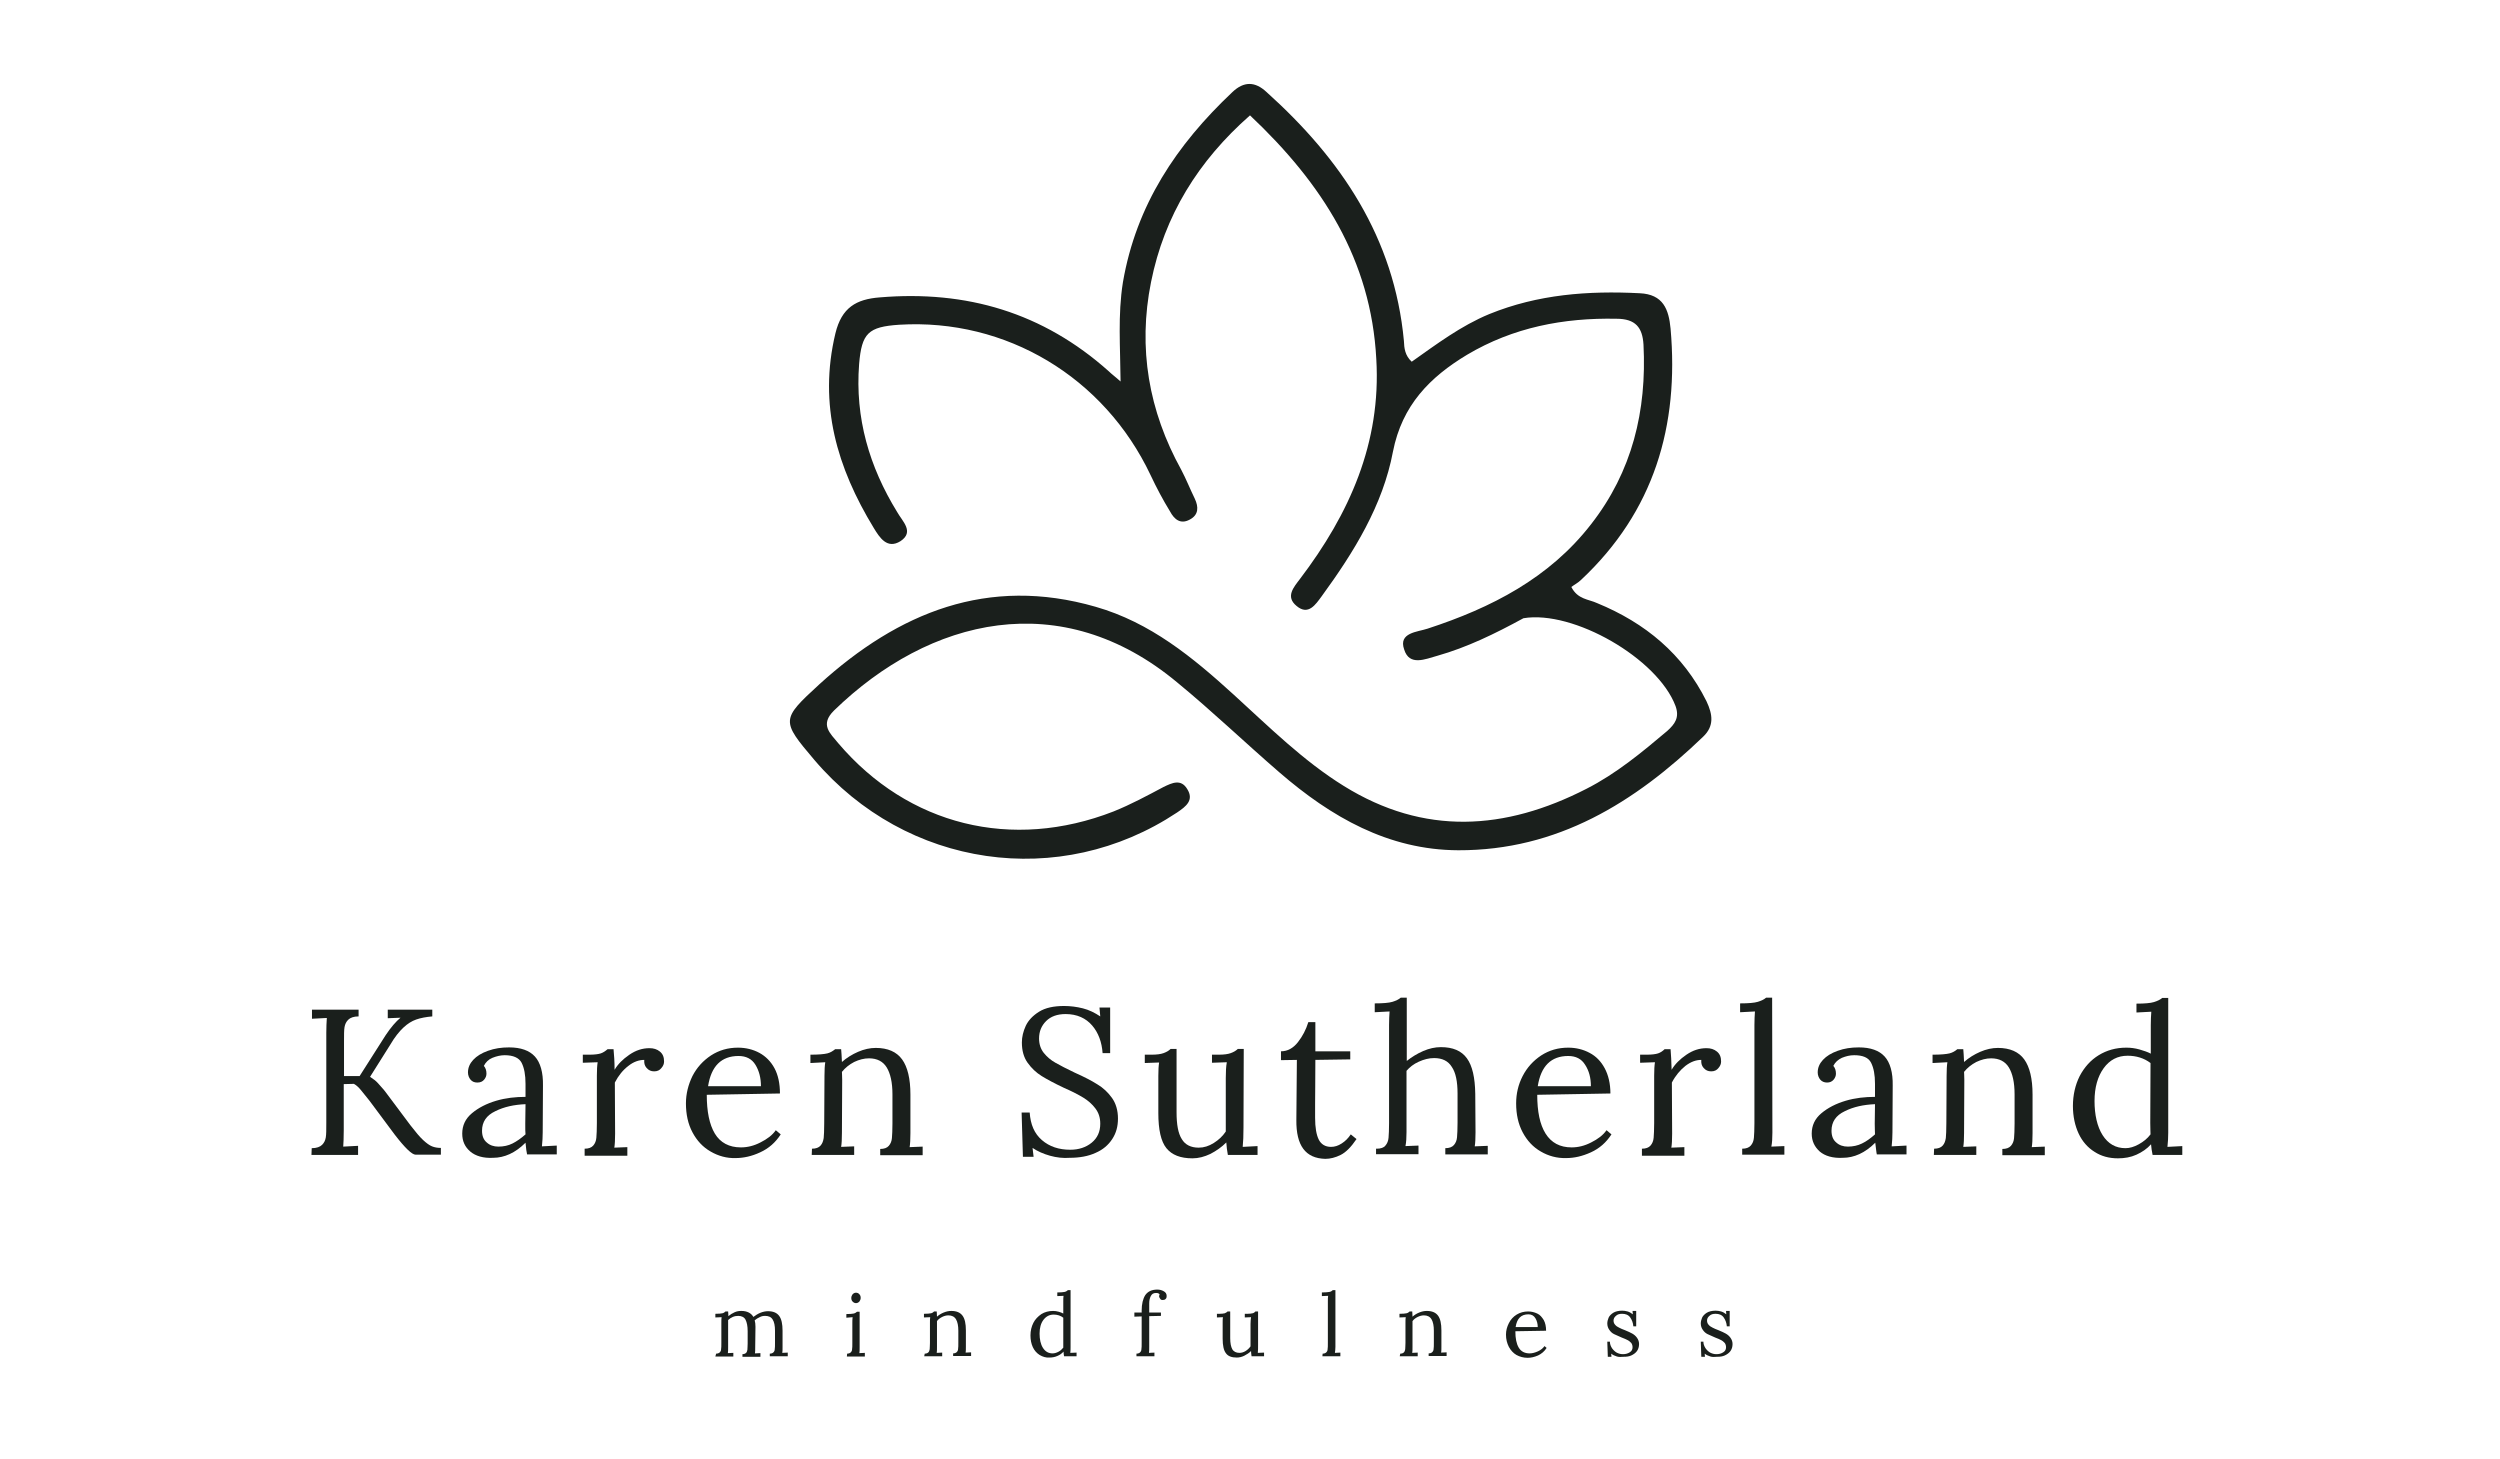
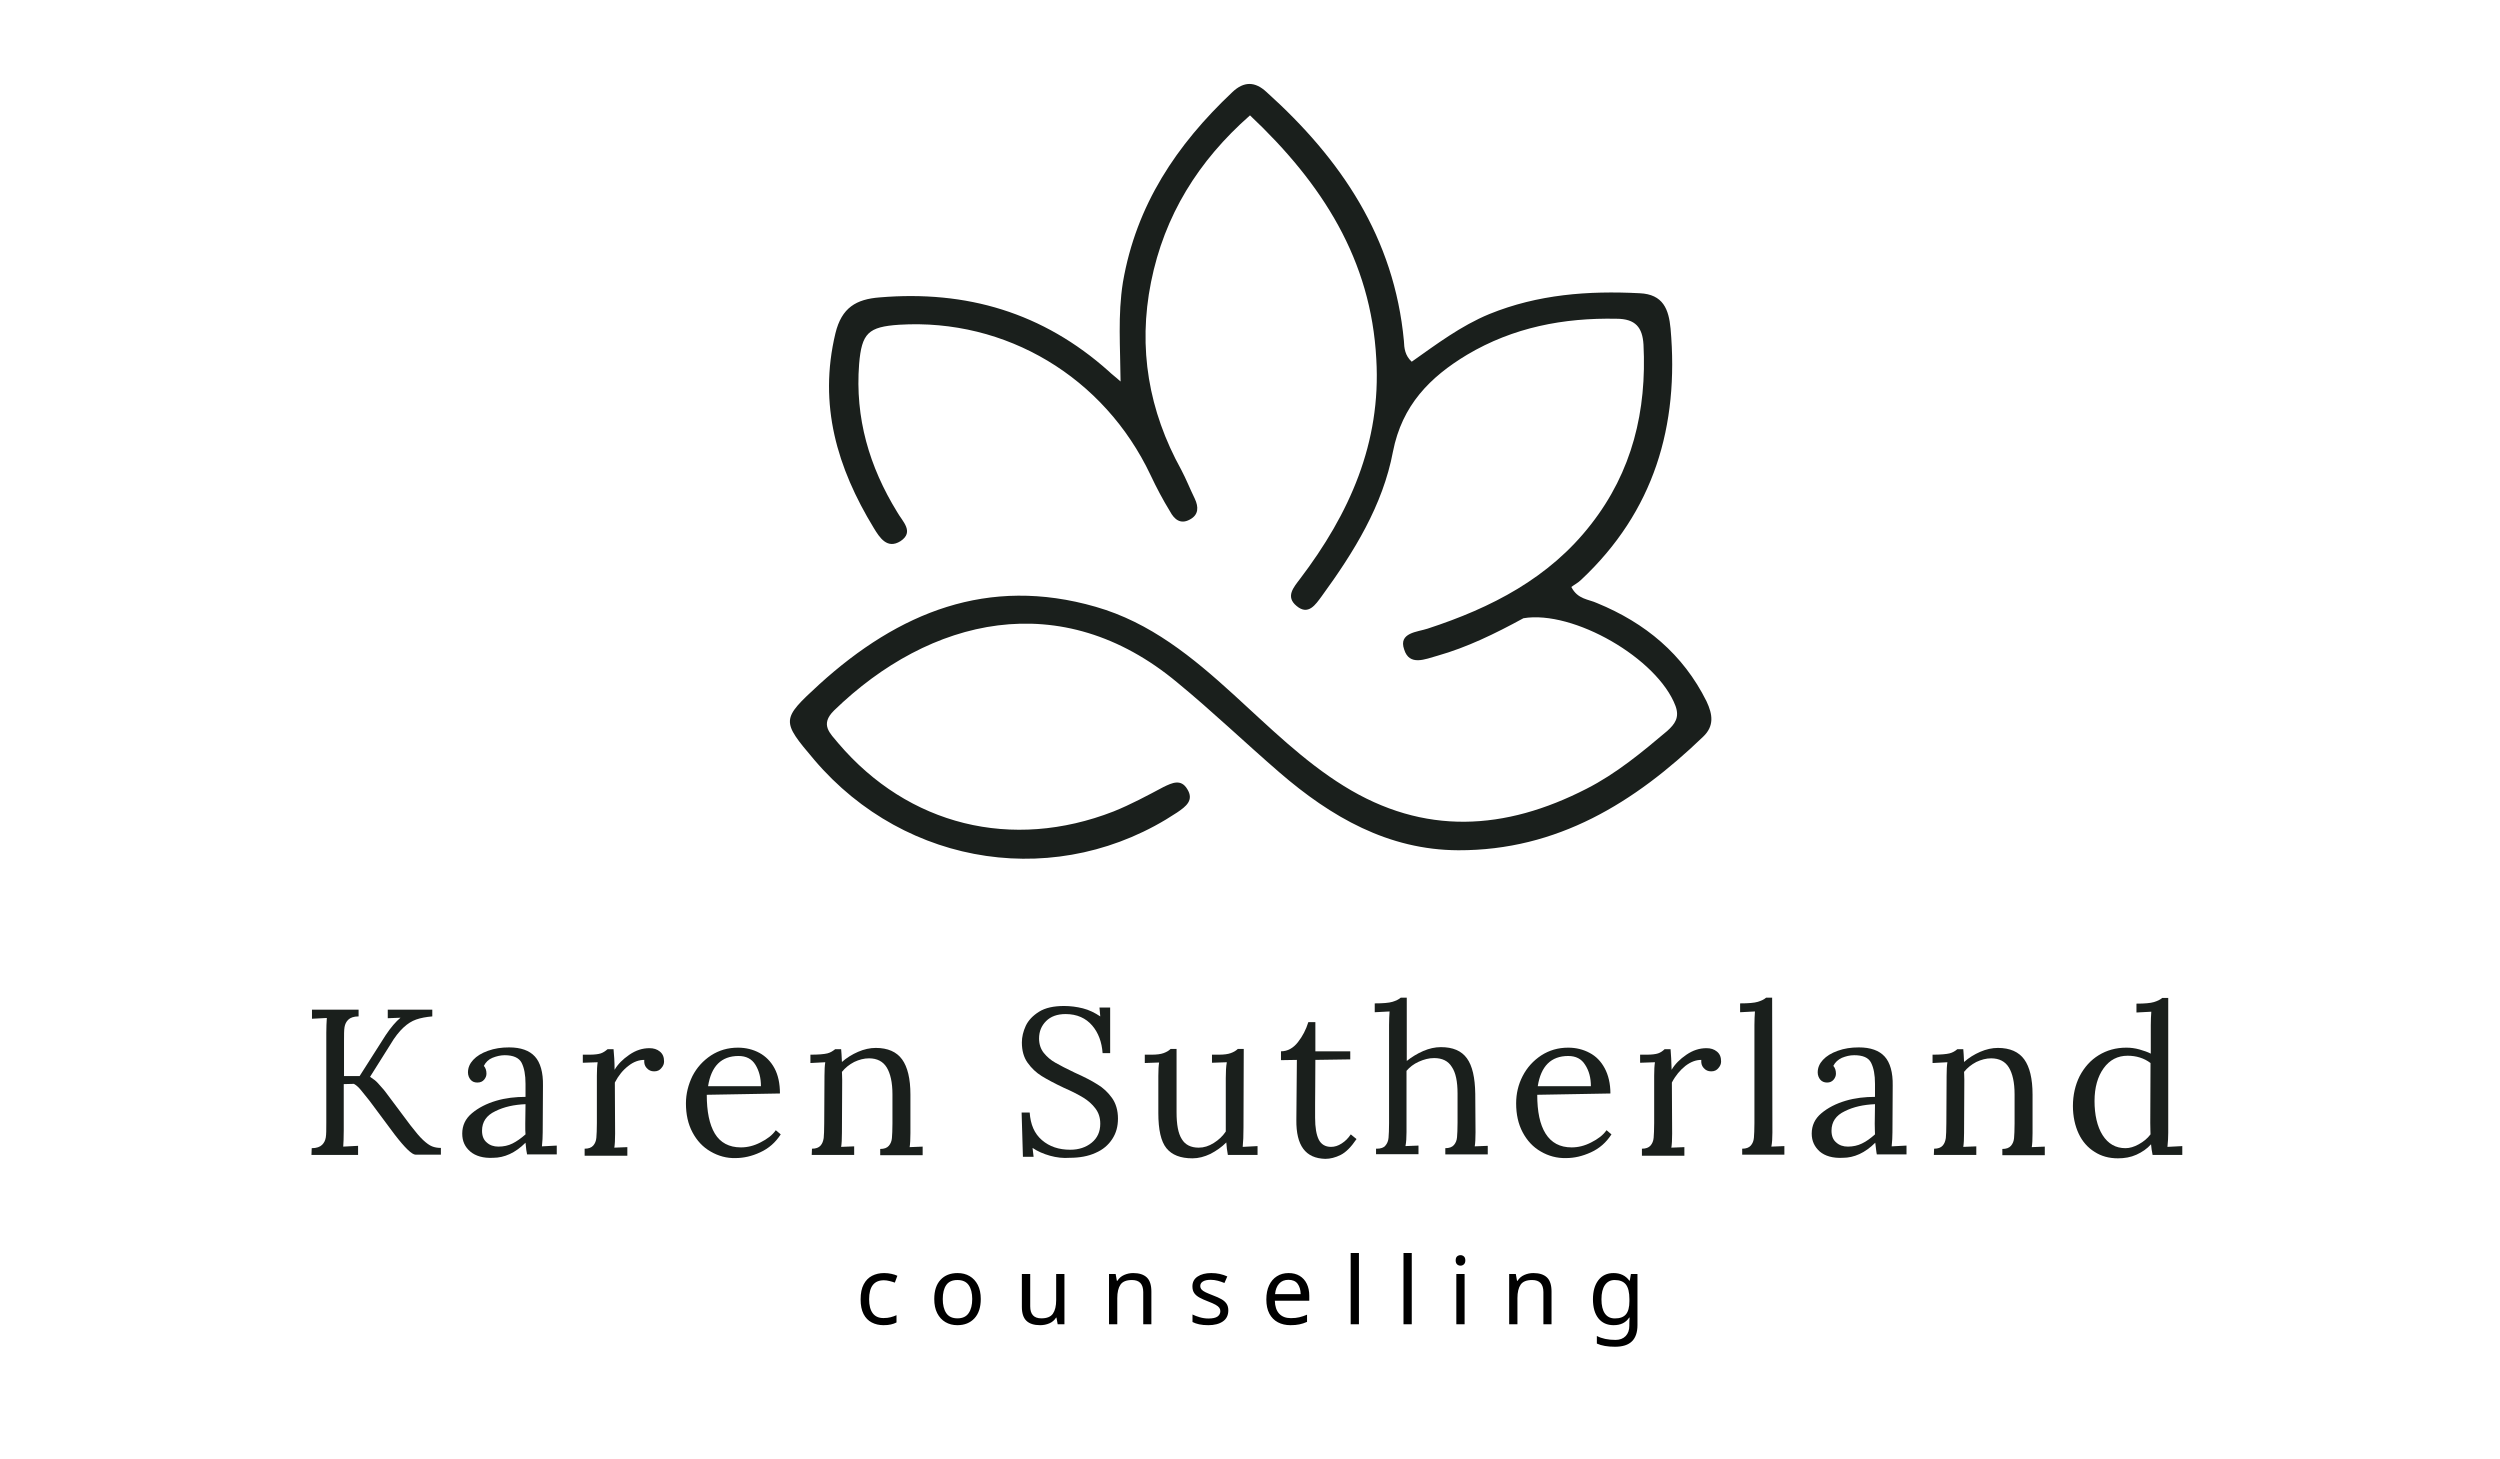
<svg xmlns="http://www.w3.org/2000/svg" version="1.1" id="a" x="0px" y="0px" viewBox="0 0 960 560" style="enable-background:new 0 0 960 560;" xml:space="preserve">
  <style type="text/css">
	.st0{fill:#1A1F1C;}
+ 	.st1{font-family:'Lora-Regular';}
+ 	.st2{font-size:36px;}
+ 	.st3{letter-spacing:11;}
</style>
  <path class="st0" d="M585,237.4c-11,6-21.7,11.2-33,14.4c-4.7,1.3-10.8,4.1-12.8-2.4c-2.3-6.5,5.1-6.7,9-8c24.5-8,46.7-19.4,62.7-40  c15.9-20.3,21.5-43.7,20.2-69.1c-0.4-6.5-3-9.9-10.4-9.9c-20.3-0.4-39.6,3.3-57.3,13.8c-14.3,8.6-25,19.4-28.5,37.2  c-3.9,20.7-15,38.6-27.4,55.6c-2.3,3.1-5.1,7.5-9.6,3.7c-4.4-3.6-1.1-7.2,1.3-10.4c19-25,31.2-52.3,29.3-84.4  c-2-38.1-20.7-67.4-48.5-93.6c-19.9,17.5-32.9,38.5-38,64c-5.1,25.4-0.9,49.5,11.6,72.1c1.9,3.6,3.3,7.2,5.2,11.1  c1.5,3.2,1.5,6.2-1.9,8c-3.6,2-6-0.1-7.6-3.1c-2.7-4.4-5.2-9.1-7.5-14c-17.8-37.6-55.5-60.2-96.5-57.7c-11.9,0.8-14.4,3.2-15.4,15.1  c-1.6,20.7,3.9,39.4,14.6,56.8c2,3.6,6.7,7.6,1.3,11.2c-5.1,3.2-8-1.3-10.3-5.1c-14-23-21.3-47.2-14.7-74.7c2.4-9.9,8-13.1,17-13.8  c33.3-2.8,62.7,5.8,88,28.4c1.1,1.1,2.4,2,4.5,3.9c-0.1-13.2-1.1-25.5,0.9-38.1c5.1-29.7,20.6-52.8,42-73c4.5-4.3,8.8-4.1,13.1-0.1  c28.7,25.8,49.1,56,52.8,95.6c0.1,2.8,0.4,5.6,3,8c9.5-6.7,18.9-13.8,29.8-18.3c18.7-7.6,38-9,57.7-8c9.1,0.4,11.2,6.2,11.9,13.6  c3.3,37.3-6.3,70.2-34.4,96.5c-1.1,1.1-2.7,1.9-3.7,2.7c2.4,4.8,6.7,4.7,9.9,6.2c18.5,7.6,33,19.6,42,37.7c2.4,5.1,3,9.5-1.3,13.6  c-26.3,25.3-56,43.7-94,43.6c-26.9-0.1-48.9-12.8-68.7-29.9c-13.2-11.4-25.8-23.5-39.2-34.5c-44.6-37.2-95.1-24.9-131.8,10.7  c-5.6,5.5-1.5,8.8,1.6,12.6c26.9,31.6,66.7,41.4,105.7,26.2c6.7-2.7,12.8-6,19.2-9.4c3.3-1.6,6.7-3.2,9.1,0.8c2.7,4.3-0.5,6.7-3.9,9  c-45,29.9-104,21.3-139.3-20.2c-12.8-15.1-12.8-15.5,1.9-29c30.5-27.7,64.8-41.7,106.1-29.8c21,6,37.3,19.4,53.1,33.8  c13.5,12.3,26.7,25.4,42.2,35c30.9,19.2,62,17.1,93.2,1.1c11.4-5.8,21.3-14,31-22.2c3-2.7,4.8-5.2,3.2-9.6  C636.5,252.8,604.1,234.2,585,237.4L585,237.4z" />
  <g>
-     <path class="st0" d="M119.7,440.9c1.9,0,3.2-0.5,4-1.3c0.8-0.8,1.2-1.7,1.4-2.8s0.2-3,0.2-5.7v-34.5c0-2.2,0.1-4.1,0.2-5.7   l-5.7,0.3v-3.5h17.9v2.6c-1.9,0-3.2,0.5-4,1.3s-1.2,1.7-1.4,2.8s-0.2,3-0.2,5.7v13.1h6l10-15.7c2-3,3.9-5.2,5.7-6.7l-4.9,0.2v-3.3   h17.1v2.6c-2.4,0.2-4.5,0.6-6.2,1.2c-1.7,0.6-3.3,1.6-4.9,3.1c-1.6,1.5-3.3,3.6-5,6.5l-7.8,12.4c1.2,0.8,2.2,1.5,3,2.4   s1.6,1.8,2.3,2.6s1.1,1.5,1.3,1.7l8.9,11.9c2,2.6,3.6,4.5,4.9,5.7c1.3,1.2,2.4,2,3.4,2.4c1,0.4,2.1,0.6,3.4,0.6v2.6h-9.7   c-1.4,0-4.1-2.6-8.1-7.8l-9.6-12.9c-1.3-1.6-2.4-3-3.3-4.1c-0.9-1.1-1.8-1.9-2.7-2.4l-3.9,0.1V434c0,2.8-0.1,4.9-0.2,6.3l5.7-0.3   v3.5h-17.9L119.7,440.9L119.7,440.9z" />
+     <path class="st0" d="M119.7,440.9c1.9,0,3.2-0.5,4-1.3s1.2-1.7,1.4-2.8s0.2-3,0.2-5.7v-34.5c0-2.2,0.1-4.1,0.2-5.7l-5.7,0.3v-3.5   h17.9v2.6c-1.9,0-3.2,0.5-4,1.3s-1.2,1.7-1.4,2.8s-0.2,3-0.2,5.7v13.1h6l10-15.7c2-3,3.9-5.2,5.7-6.7l-4.9,0.2v-3.3H166v2.6   c-2.4,0.2-4.5,0.6-6.2,1.2s-3.3,1.6-4.9,3.1c-1.6,1.5-3.3,3.6-5,6.5l-7.8,12.4c1.2,0.8,2.2,1.5,3,2.4s1.6,1.8,2.3,2.6   s1.1,1.5,1.3,1.7l8.9,11.9c2,2.6,3.6,4.5,4.9,5.7c1.3,1.2,2.4,2,3.4,2.4s2.1,0.6,3.4,0.6v2.6h-9.7c-1.4,0-4.1-2.6-8.1-7.8   l-9.6-12.9c-1.3-1.6-2.4-3-3.3-4.1c-0.9-1.1-1.8-1.9-2.7-2.4l-3.9,0.1V434c0,2.8-0.1,4.9-0.2,6.3l5.7-0.3v3.5h-17.9L119.7,440.9   L119.7,440.9z" />
    <path class="st0" d="M180.6,442.2c-2.1-1.8-3.1-4-3.1-6.9c0-3.1,1.2-5.7,3.7-7.8s5.6-3.7,9.3-4.8s7.5-1.5,11.3-1.5v-5   c0-3.5-0.5-6.1-1.5-8.1c-1-1.9-3.2-2.9-6.5-2.9c-1.6,0-3.2,0.4-4.7,1s-2.6,1.7-3.3,3.1c0.7,0.8,1,1.8,1,3c0,0.8-0.3,1.6-0.9,2.3   c-0.6,0.7-1.4,1.1-2.6,1.1s-2-0.4-2.6-1.1s-1-1.7-1-2.8c0-1.8,0.7-3.4,2-4.8c1.4-1.5,3.2-2.6,5.7-3.5s5.1-1.3,8.1-1.3   c4.5,0,7.8,1.2,9.9,3.5s3.2,6.1,3.1,11.2l-0.1,17.9c0,1.7-0.1,3.5-0.3,5.4l5.7-0.3v3.4h-11.4c-0.2-0.8-0.4-2.3-0.6-4.5   c-3.9,3.9-8.1,5.8-12.5,5.8C185.6,444.8,182.6,443.9,180.6,442.2L180.6,442.2z M196.8,439.1c1.6-0.8,3.3-2,5-3.5   c-0.1-0.8-0.1-2.1-0.1-4.1l0.1-7.5c-4.4,0.2-8.2,1-11.6,2.7c-3.4,1.6-5.1,4.1-5.1,7.5c0,2,0.6,3.5,1.8,4.5c1.2,1.1,2.7,1.6,4.5,1.6   C193.4,440.3,195.2,439.9,196.8,439.1z" />
-     <path class="st0" d="M224.5,441.1c1.5,0,2.6-0.4,3.3-1.2c0.7-0.8,1.1-1.8,1.2-3c0.1-1.2,0.2-3.1,0.2-5.6v-18.2c0-2.2,0.1-4,0.3-5.2   l-5.7,0.2V405h2.5c2,0,3.5-0.2,4.4-0.5c0.9-0.3,1.8-0.9,2.6-1.6h2.3c0.2,2.1,0.4,4.7,0.4,7.9c1.3-2.2,3.2-4.1,5.7-5.8   s5-2.5,7.7-2.5c1.6,0,2.9,0.4,4,1.3c1.1,0.9,1.6,2.1,1.6,3.8c0,0.9-0.3,1.7-1,2.5c-0.7,0.9-1.6,1.3-2.8,1.3s-2.1-0.4-2.9-1.3   c-0.8-0.9-1-1.9-0.9-3.1c-2,0-4.1,0.7-6.1,2.3c-2.1,1.6-3.8,3.7-5.2,6.4l0.1,19.6c0,2.4-0.1,4.2-0.3,5.4l5-0.2v3.3h-16.4   L224.5,441.1L224.5,441.1z" />
-     <path class="st0" d="M272.9,442.2c-3-1.7-5.3-4.2-7-7.4s-2.5-6.9-2.5-11.1c0-3.7,0.9-7.2,2.5-10.5c1.7-3.3,4.1-5.9,7.1-7.9   c3.1-2,6.5-3,10.4-3c3,0,5.8,0.7,8.2,2c2.4,1.3,4.4,3.3,5.8,5.9s2.1,5.9,2.1,9.7l-28.1,0.5c0,6.4,1,11.4,3.1,14.9s5.5,5.3,10,5.3   c2.5,0,5-0.6,7.5-1.9c2.6-1.3,4.6-2.8,5.9-4.7l1.9,1.6c-2,3.1-4.6,5.4-7.9,6.9c-3.2,1.5-6.4,2.2-9.5,2.2   C279.1,444.8,275.8,443.9,272.9,442.2L272.9,442.2z M292.2,417.1c0-3.2-0.7-5.9-2.1-8.2c-1.4-2.3-3.6-3.4-6.5-3.4   c-6.6,0-10.5,3.9-11.7,11.6L292.2,417.1L292.2,417.1z" />
-     <path class="st0" d="M311.8,441.1c1.5,0,2.6-0.4,3.3-1.2c0.7-0.8,1-1.7,1.2-2.9c0.1-1.1,0.2-3,0.2-5.7l0.1-18.2   c0-2.2,0.1-4,0.3-5.2l-5.7,0.3V405c3.1,0,5.3-0.2,6.5-0.5c1.2-0.3,2.1-0.9,3-1.6h2.3c0.1,1,0.2,2.6,0.3,4.9   c1.8-1.6,3.9-2.9,6.2-3.9c2.3-1,4.6-1.5,6.8-1.5c4.6,0,8,1.5,10.1,4.4s3.2,7.4,3.2,13.5v14.8c0,2.4-0.1,4.2-0.3,5.4l5-0.2v3.3H338   v-2.4c1.5,0,2.6-0.4,3.3-1.2c0.7-0.8,1.1-1.8,1.2-3c0.1-1.2,0.2-3.1,0.2-5.6v-11.2c0-4.6-0.8-8-2.2-10.3c-1.4-2.3-3.7-3.5-6.8-3.5   c-1.9,0-3.8,0.5-5.7,1.4c-1.9,1-3.4,2.2-4.7,3.8c0,0.6,0.1,1.6,0.1,3.1l-0.1,20.3c0,2.4-0.1,4.2-0.3,5.4l5-0.2v3.3h-16.3   L311.8,441.1L311.8,441.1z" />
-     <path class="st0" d="M403.2,443.8c-2.5-0.7-4.8-1.7-6.7-3l0.4,3.4h-4.1l-0.5-17h3.1c0.3,4.6,1.8,8.1,4.7,10.6   c2.9,2.5,6.5,3.7,10.9,3.7c3.2,0,6-0.9,8.2-2.7c2.2-1.8,3.3-4.2,3.3-7.3c0-2.3-0.6-4.2-1.9-5.9c-1.2-1.6-2.8-3-4.6-4.1   c-1.8-1.1-4.3-2.4-7.5-3.8c-3.6-1.7-6.4-3.2-8.5-4.5c-2.1-1.3-3.9-3-5.4-5.1c-1.5-2.1-2.2-4.7-2.2-7.8c0-2.1,0.5-4.2,1.5-6.4   c1-2.1,2.7-3.9,5.1-5.4c2.4-1.5,5.6-2.2,9.6-2.2c2.4,0,4.8,0.3,7.2,0.9c2.4,0.6,4.6,1.7,6.7,3.1l-0.3-3.4h4.1v17.5h-2.9   c-0.3-4.2-1.6-7.8-4-10.6s-5.8-4.4-10.2-4.4c-3.2,0-5.7,0.9-7.5,2.7s-2.7,4-2.7,6.7c0,2.1,0.6,4,1.8,5.5s2.7,2.8,4.5,3.8   c1.8,1,4.2,2.3,7.4,3.8c3.6,1.6,6.5,3.1,8.7,4.5c2.2,1.3,4.1,3.1,5.6,5.2s2.3,4.8,2.3,7.9s-0.7,5.6-2.2,7.9s-3.6,4.1-6.4,5.3   c-2.8,1.3-6.2,1.9-10,1.9C408.3,444.8,405.7,444.5,403.2,443.8L403.2,443.8z" />
-     <path class="st0" d="M447.9,440.9c-2.1-2.6-3.1-7.1-3.1-13.5v-14.2c0-2.2,0.1-4,0.3-5.2l-5.5,0.2V405h2.5c2.1,0,3.6-0.2,4.7-0.6   c1.1-0.4,2-0.9,2.7-1.6h2.3v24.3c0,4.7,0.6,8.1,2,10.3c1.3,2.2,3.5,3.3,6.5,3.3c2,0,3.9-0.6,5.8-1.8c1.9-1.2,3.4-2.6,4.6-4.4v-20.5   c0-2.5,0.1-4.5,0.4-6.1l-5.7,0.2V405h2.5c2.1,0,3.6-0.2,4.7-0.6c1.1-0.4,2-0.9,2.7-1.6h2.3l-0.1,30.1c0,3.1-0.1,5.6-0.3,7.5   l5.7-0.3v3.4h-11.4c-0.3-1.6-0.5-3.2-0.6-4.8c-1.8,1.8-3.8,3.2-6.1,4.4c-2.3,1.1-4.6,1.7-6.9,1.7   C453.3,444.8,450,443.5,447.9,440.9L447.9,440.9z" />
-     <path class="st0" d="M497.8,430.1l0.2-23.1l-6.1,0.1v-3.4c2.5,0,4.7-1.2,6.5-3.5s3.1-4.8,4-7.7h2.7v11.2h13.4v3.1l-13.4,0.2   c0,8.1-0.1,13.8-0.1,16.9s0,4.9,0,5.3c0,3.8,0.5,6.6,1.4,8.4s2.5,2.8,4.7,2.8c1.4,0,2.7-0.4,4.1-1.3c1.4-0.9,2.5-2,3.5-3.5l2.2,1.8   c-2.1,3.1-4.1,5.1-6.1,6.1s-4,1.5-5.9,1.5C501.3,444.8,497.7,439.9,497.8,430.1L497.8,430.1z" />
-     <path class="st0" d="M528.7,441.1c1.5,0,2.7-0.4,3.3-1.2c0.7-0.8,1.1-1.8,1.2-3c0.1-1.2,0.2-3.1,0.2-5.6v-37.7c0-2,0.1-3.8,0.2-5.2   l-5.7,0.3v-3.4c3.2,0,5.5-0.2,6.8-0.6s2.4-0.9,3.2-1.6h2.3v24.3c1.9-1.5,4-2.8,6.3-3.8c2.3-1,4.6-1.5,6.8-1.5c4.6,0,7.9,1.4,10,4.3   c2.1,2.9,3.1,7.4,3.2,13.6l0.1,14.8c0,2.4-0.1,4.2-0.3,5.4l5-0.2v3.3h-16.3v-2.4c1.5,0,2.6-0.4,3.3-1.2c0.7-0.8,1.1-1.8,1.2-3   s0.2-3.1,0.2-5.6v-11.2c0-4.6-0.7-8-2.2-10.2c-1.4-2.3-3.7-3.4-6.8-3.4c-2,0-3.9,0.5-5.9,1.4s-3.5,2.1-4.7,3.5v23.5   c0,2.1-0.1,3.9-0.4,5.4l5-0.2v3.3h-16.3V441.1L528.7,441.1z" />
-     <path class="st0" d="M591.7,442.2c-3-1.7-5.3-4.2-7-7.4c-1.7-3.2-2.5-6.9-2.5-11.1c0-3.7,0.8-7.2,2.5-10.5s4.1-5.9,7.1-7.9   c3.1-2,6.5-3,10.4-3c3,0,5.8,0.7,8.2,2c2.5,1.3,4.4,3.3,5.8,5.9s2.2,5.9,2.2,9.7l-28.1,0.5c0,6.4,1,11.4,3.2,14.9s5.5,5.3,10,5.3   c2.5,0,5-0.6,7.5-1.9c2.6-1.3,4.6-2.8,5.9-4.7l1.9,1.6c-2,3.1-4.6,5.4-7.9,6.9s-6.4,2.2-9.5,2.2   C597.9,444.8,594.6,443.9,591.7,442.2L591.7,442.2z M610.9,417.1c0-3.2-0.7-5.9-2.2-8.2c-1.4-2.3-3.6-3.4-6.5-3.4   c-6.6,0-10.5,3.9-11.7,11.6L610.9,417.1L610.9,417.1z" />
-     <path class="st0" d="M630.5,441.1c1.5,0,2.6-0.4,3.3-1.2c0.7-0.8,1.1-1.8,1.2-3c0.1-1.2,0.2-3.1,0.2-5.6v-18.2c0-2.2,0.1-4,0.3-5.2   l-5.7,0.2V405h2.5c2,0,3.5-0.2,4.4-0.5c0.9-0.3,1.8-0.9,2.5-1.6h2.3c0.2,2.1,0.3,4.7,0.4,7.9c1.3-2.2,3.2-4.1,5.7-5.8   c2.5-1.7,5-2.5,7.7-2.5c1.6,0,2.9,0.4,4,1.3s1.6,2.1,1.6,3.8c0,0.9-0.3,1.7-1,2.5c-0.7,0.9-1.6,1.3-2.8,1.3s-2.1-0.4-2.9-1.3   c-0.8-0.9-1-1.9-0.9-3.1c-2,0-4,0.7-6.1,2.3c-2,1.6-3.8,3.7-5.2,6.4l0.1,19.6c0,2.4-0.1,4.2-0.3,5.4l5-0.2v3.3h-16.3L630.5,441.1   L630.5,441.1z" />
-     <path class="st0" d="M669,441.1c1.5,0,2.6-0.4,3.3-1.2c0.7-0.8,1.1-1.8,1.2-3c0.1-1.2,0.2-3.1,0.2-5.6v-37.7c0-2,0.1-3.8,0.2-5.2   l-5.7,0.3v-3.4c3.2,0,5.5-0.2,6.8-0.6s2.4-0.9,3.2-1.6h2.3l0.1,51.8c0,2.1-0.1,3.9-0.4,5.4l5-0.2v3.3H669L669,441.1L669,441.1z" />
+     <path class="st0" d="M224.5,441.1c1.5,0,2.6-0.4,3.3-1.2c0.7-0.8,1.1-1.8,1.2-3c0.1-1.2,0.2-3.1,0.2-5.6v-18.2c0-2.2,0.1-4,0.3-5.2   l-5.7,0.2V405h2.5c2,0,3.5-0.2,4.4-0.5s1.8-0.9,2.6-1.6h2.3c0.2,2.1,0.4,4.7,0.4,7.9c1.3-2.2,3.2-4.1,5.7-5.8s5-2.5,7.7-2.5   c1.6,0,2.9,0.4,4,1.3s1.6,2.1,1.6,3.8c0,0.9-0.3,1.7-1,2.5c-0.7,0.9-1.6,1.3-2.8,1.3s-2.1-0.4-2.9-1.3c-0.8-0.9-1-1.9-0.9-3.1   c-2,0-4.1,0.7-6.1,2.3c-2.1,1.6-3.8,3.7-5.2,6.4l0.1,19.6c0,2.4-0.1,4.2-0.3,5.4l5-0.2v3.3h-16.4L224.5,441.1L224.5,441.1z" />
+     <path class="st0" d="M272.9,442.2c-3-1.7-5.3-4.2-7-7.4s-2.5-6.9-2.5-11.1c0-3.7,0.9-7.2,2.5-10.5c1.7-3.3,4.1-5.9,7.1-7.9   c3.1-2,6.5-3,10.4-3c3,0,5.8,0.7,8.2,2c2.4,1.3,4.4,3.3,5.8,5.9s2.1,5.9,2.1,9.7l-28.1,0.5c0,6.4,1,11.4,3.1,14.9s5.5,5.3,10,5.3   c2.5,0,5-0.6,7.5-1.9c2.6-1.3,4.6-2.8,5.9-4.7l1.9,1.6c-2,3.1-4.6,5.4-7.9,6.9c-3.2,1.5-6.4,2.2-9.5,2.2   C279.1,444.8,275.8,443.9,272.9,442.2L272.9,442.2z M292.2,417.1c0-3.2-0.7-5.9-2.1-8.2c-1.4-2.3-3.6-3.4-6.5-3.4   c-6.6,0-10.5,3.9-11.7,11.6H292.2L292.2,417.1z" />
+     <path class="st0" d="M311.8,441.1c1.5,0,2.6-0.4,3.3-1.2c0.7-0.8,1-1.7,1.2-2.9c0.1-1.1,0.2-3,0.2-5.7l0.1-18.2   c0-2.2,0.1-4,0.3-5.2l-5.7,0.3V405c3.1,0,5.3-0.2,6.5-0.5s2.1-0.9,3-1.6h2.3c0.1,1,0.2,2.6,0.3,4.9c1.8-1.6,3.9-2.9,6.2-3.9   c2.3-1,4.6-1.5,6.8-1.5c4.6,0,8,1.5,10.1,4.4s3.2,7.4,3.2,13.5v14.8c0,2.4-0.1,4.2-0.3,5.4l5-0.2v3.3H338v-2.4   c1.5,0,2.6-0.4,3.3-1.2c0.7-0.8,1.1-1.8,1.2-3s0.2-3.1,0.2-5.6v-11.2c0-4.6-0.8-8-2.2-10.3c-1.4-2.3-3.7-3.5-6.8-3.5   c-1.9,0-3.8,0.5-5.7,1.4c-1.9,1-3.4,2.2-4.7,3.8c0,0.6,0.1,1.6,0.1,3.1l-0.1,20.3c0,2.4-0.1,4.2-0.3,5.4l5-0.2v3.3h-16.3   L311.8,441.1L311.8,441.1z" />
+     <path class="st0" d="M403.2,443.8c-2.5-0.7-4.8-1.7-6.7-3l0.4,3.4h-4.1l-0.5-17h3.1c0.3,4.6,1.8,8.1,4.7,10.6   c2.9,2.5,6.5,3.7,10.9,3.7c3.2,0,6-0.9,8.2-2.7c2.2-1.8,3.3-4.2,3.3-7.3c0-2.3-0.6-4.2-1.9-5.9c-1.2-1.6-2.8-3-4.6-4.1   c-1.8-1.1-4.3-2.4-7.5-3.8c-3.6-1.7-6.4-3.2-8.5-4.5s-3.9-3-5.4-5.1s-2.2-4.7-2.2-7.8c0-2.1,0.5-4.2,1.5-6.4c1-2.1,2.7-3.9,5.1-5.4   s5.6-2.2,9.6-2.2c2.4,0,4.8,0.3,7.2,0.9c2.4,0.6,4.6,1.7,6.7,3.1l-0.3-3.4h4.1v17.5h-2.9c-0.3-4.2-1.6-7.8-4-10.6   s-5.8-4.4-10.2-4.4c-3.2,0-5.7,0.9-7.5,2.7s-2.7,4-2.7,6.7c0,2.1,0.6,4,1.8,5.5s2.7,2.8,4.5,3.8s4.2,2.3,7.4,3.8   c3.6,1.6,6.5,3.1,8.7,4.5c2.2,1.3,4.1,3.1,5.6,5.2s2.3,4.8,2.3,7.9s-0.7,5.6-2.2,7.9s-3.6,4.1-6.4,5.3c-2.8,1.3-6.2,1.9-10,1.9   C408.3,444.8,405.7,444.5,403.2,443.8L403.2,443.8z" />
+     <path class="st0" d="M447.9,440.9c-2.1-2.6-3.1-7.1-3.1-13.5v-14.2c0-2.2,0.1-4,0.3-5.2l-5.5,0.2V405h2.5c2.1,0,3.6-0.2,4.7-0.6   s2-0.9,2.7-1.6h2.3v24.3c0,4.7,0.6,8.1,2,10.3c1.3,2.2,3.5,3.3,6.5,3.3c2,0,3.9-0.6,5.8-1.8c1.9-1.2,3.4-2.6,4.6-4.4V414   c0-2.5,0.1-4.5,0.4-6.1l-5.7,0.2V405h2.5c2.1,0,3.6-0.2,4.7-0.6s2-0.9,2.7-1.6h2.3l-0.1,30.1c0,3.1-0.1,5.6-0.3,7.5l5.7-0.3v3.4   h-11.4c-0.3-1.6-0.5-3.2-0.6-4.8c-1.8,1.8-3.8,3.2-6.1,4.4c-2.3,1.1-4.6,1.7-6.9,1.7C453.3,444.8,450,443.5,447.9,440.9   L447.9,440.9z" />
+     <path class="st0" d="M497.8,430.1L498,407l-6.1,0.1v-3.4c2.5,0,4.7-1.2,6.5-3.5s3.1-4.8,4-7.7h2.7v11.2h13.4v3.1l-13.4,0.2   c0,8.1-0.1,13.8-0.1,16.9s0,4.9,0,5.3c0,3.8,0.5,6.6,1.4,8.4s2.5,2.8,4.7,2.8c1.4,0,2.7-0.4,4.1-1.3s2.5-2,3.5-3.5l2.2,1.8   c-2.1,3.1-4.1,5.1-6.1,6.1s-4,1.5-5.9,1.5C501.3,444.8,497.7,439.9,497.8,430.1L497.8,430.1z" />
+     <path class="st0" d="M528.7,441.1c1.5,0,2.7-0.4,3.3-1.2c0.7-0.8,1.1-1.8,1.2-3c0.1-1.2,0.2-3.1,0.2-5.6v-37.7c0-2,0.1-3.8,0.2-5.2   l-5.7,0.3v-3.4c3.2,0,5.5-0.2,6.8-0.6s2.4-0.9,3.2-1.6h2.3v24.3c1.9-1.5,4-2.8,6.3-3.8s4.6-1.5,6.8-1.5c4.6,0,7.9,1.4,10,4.3   s3.1,7.4,3.2,13.6l0.1,14.8c0,2.4-0.1,4.2-0.3,5.4l5-0.2v3.3H555v-2.4c1.5,0,2.6-0.4,3.3-1.2c0.7-0.8,1.1-1.8,1.2-3   s0.2-3.1,0.2-5.6v-11.2c0-4.6-0.7-8-2.2-10.2c-1.4-2.3-3.7-3.4-6.8-3.4c-2,0-3.9,0.5-5.9,1.4s-3.5,2.1-4.7,3.5v23.5   c0,2.1-0.1,3.9-0.4,5.4l5-0.2v3.3h-16.3v-2.1H528.7z" />
+     <path class="st0" d="M591.7,442.2c-3-1.7-5.3-4.2-7-7.4c-1.7-3.2-2.5-6.9-2.5-11.1c0-3.7,0.8-7.2,2.5-10.5s4.1-5.9,7.1-7.9   c3.1-2,6.5-3,10.4-3c3,0,5.8,0.7,8.2,2c2.5,1.3,4.4,3.3,5.8,5.9s2.2,5.9,2.2,9.7l-28.1,0.5c0,6.4,1,11.4,3.2,14.9s5.5,5.3,10,5.3   c2.5,0,5-0.6,7.5-1.9c2.6-1.3,4.6-2.8,5.9-4.7l1.9,1.6c-2,3.1-4.6,5.4-7.9,6.9s-6.4,2.2-9.5,2.2   C597.9,444.8,594.6,443.9,591.7,442.2L591.7,442.2z M610.9,417.1c0-3.2-0.7-5.9-2.2-8.2c-1.4-2.3-3.6-3.4-6.5-3.4   c-6.6,0-10.5,3.9-11.7,11.6H610.9L610.9,417.1z" />
+     <path class="st0" d="M630.5,441.1c1.5,0,2.6-0.4,3.3-1.2c0.7-0.8,1.1-1.8,1.2-3c0.1-1.2,0.2-3.1,0.2-5.6v-18.2c0-2.2,0.1-4,0.3-5.2   l-5.7,0.2V405h2.5c2,0,3.5-0.2,4.4-0.5s1.8-0.9,2.5-1.6h2.3c0.2,2.1,0.3,4.7,0.4,7.9c1.3-2.2,3.2-4.1,5.7-5.8   c2.5-1.7,5-2.5,7.7-2.5c1.6,0,2.9,0.4,4,1.3s1.6,2.1,1.6,3.8c0,0.9-0.3,1.7-1,2.5c-0.7,0.9-1.6,1.3-2.8,1.3s-2.1-0.4-2.9-1.3   c-0.8-0.9-1-1.9-0.9-3.1c-2,0-4,0.7-6.1,2.3c-2,1.6-3.8,3.7-5.2,6.4l0.1,19.6c0,2.4-0.1,4.2-0.3,5.4l5-0.2v3.3h-16.3V441.1   L630.5,441.1z" />
+     <path class="st0" d="M669,441.1c1.5,0,2.6-0.4,3.3-1.2c0.7-0.8,1.1-1.8,1.2-3c0.1-1.2,0.2-3.1,0.2-5.6v-37.7c0-2,0.1-3.8,0.2-5.2   l-5.7,0.3v-3.4c3.2,0,5.5-0.2,6.8-0.6s2.4-0.9,3.2-1.6h2.3l0.1,51.8c0,2.1-0.1,3.9-0.4,5.4l5-0.2v3.3H669V441.1L669,441.1z" />
    <path class="st0" d="M698.8,442.2c-2-1.8-3.1-4-3.1-6.9c0-3.1,1.2-5.7,3.7-7.8c2.5-2.1,5.6-3.7,9.3-4.8s7.5-1.5,11.3-1.5v-5   c0-3.5-0.5-6.1-1.5-8.1s-3.2-2.9-6.5-2.9c-1.7,0-3.2,0.4-4.7,1c-1.5,0.7-2.6,1.7-3.3,3.1c0.7,0.8,1,1.8,1,3c0,0.8-0.3,1.6-0.9,2.3   c-0.6,0.7-1.4,1.1-2.5,1.1s-2-0.4-2.6-1.1s-1-1.7-1-2.8c0-1.8,0.7-3.4,2-4.8c1.4-1.5,3.2-2.6,5.7-3.5s5.1-1.3,8.1-1.3   c4.5,0,7.8,1.2,9.9,3.5s3.2,6.1,3.1,11.2l-0.1,17.9c0,1.7-0.1,3.5-0.3,5.4l5.7-0.3v3.4h-11.4c-0.2-0.8-0.3-2.3-0.6-4.5   c-3.9,3.9-8.1,5.8-12.5,5.8C703.8,444.8,700.8,443.9,698.8,442.2L698.8,442.2z M715,439.1c1.7-0.8,3.3-2,5-3.5   c0-0.8-0.1-2.1-0.1-4.1l0.1-7.5c-4.4,0.2-8.2,1-11.6,2.7c-3.4,1.6-5.1,4.1-5.1,7.5c0,2,0.6,3.5,1.8,4.5c1.2,1.1,2.7,1.6,4.5,1.6   C711.5,440.3,713.4,439.9,715,439.1L715,439.1z" />
-     <path class="st0" d="M742.7,441.1c1.5,0,2.6-0.4,3.3-1.2c0.7-0.8,1-1.7,1.2-2.9c0.1-1.1,0.2-3,0.2-5.7l0.1-18.2   c0-2.2,0.1-4,0.3-5.2l-5.7,0.3V405c3.1,0,5.3-0.2,6.5-0.5c1.2-0.3,2.2-0.9,3-1.6h2.3c0.1,1,0.2,2.6,0.3,4.9   c1.8-1.6,3.9-2.9,6.2-3.9c2.3-1,4.6-1.5,6.8-1.5c4.6,0,8,1.5,10.1,4.4c2.1,2.9,3.2,7.4,3.2,13.5v14.8c0,2.4-0.1,4.2-0.3,5.4l5-0.2   v3.3h-16.3v-2.4c1.5,0,2.6-0.4,3.3-1.2c0.7-0.8,1.1-1.8,1.2-3c0.1-1.2,0.2-3.1,0.2-5.6v-11.2c0-4.6-0.8-8-2.2-10.3   c-1.4-2.3-3.7-3.5-6.8-3.5c-1.9,0-3.8,0.5-5.7,1.4c-1.9,1-3.4,2.2-4.7,3.8c0,0.6,0.1,1.6,0.1,3.1l-0.1,20.3c0,2.4-0.1,4.2-0.3,5.4   l5-0.2v3.3h-16.3L742.7,441.1L742.7,441.1z" />
-     <path class="st0" d="M804.3,442.3c-2.6-1.6-4.7-4-6.1-7s-2.2-6.6-2.2-10.6c0-4.2,0.9-8.1,2.6-11.5c1.8-3.4,4.2-6.1,7.3-8   s6.6-2.9,10.6-2.9c1.7,0,3.3,0.2,5.1,0.7c1.7,0.5,3.2,1,4.3,1.6v-10.9c0-2,0.1-3.8,0.2-5.2l-5.7,0.3v-3.4c3.1,0,5.4-0.2,6.7-0.6   s2.4-0.9,3.2-1.6h2.3v51.8c0,1.7-0.1,3.5-0.3,5.4l5.7-0.3v3.4h-11.4c-0.3-1.4-0.5-2.8-0.6-4.1c-1.5,1.7-3.4,3-5.6,4   c-2.2,1-4.6,1.4-7.1,1.4C809.9,444.8,806.9,444,804.3,442.3L804.3,442.3z M821.3,439.4c1.8-1,3.3-2.2,4.5-3.8   c0-0.9-0.1-2.3-0.1-4.4l0.1-23c-2.5-1.9-5.5-2.8-8.8-2.8c-3.8,0-6.9,1.6-9.2,4.8c-2.3,3.2-3.5,7.4-3.5,12.6s1,9.8,3.1,13.1   s5,5,8.8,5C817.8,440.9,819.5,440.4,821.3,439.4L821.3,439.4z" />
+     <path class="st0" d="M742.7,441.1c1.5,0,2.6-0.4,3.3-1.2c0.7-0.8,1-1.7,1.2-2.9c0.1-1.1,0.2-3,0.2-5.7l0.1-18.2   c0-2.2,0.1-4,0.3-5.2l-5.7,0.3V405c3.1,0,5.3-0.2,6.5-0.5s2.2-0.9,3-1.6h2.3c0.1,1,0.2,2.6,0.3,4.9c1.8-1.6,3.9-2.9,6.2-3.9   s4.6-1.5,6.8-1.5c4.6,0,8,1.5,10.1,4.4s3.2,7.4,3.2,13.5v14.8c0,2.4-0.1,4.2-0.3,5.4l5-0.2v3.3h-16.3v-2.4c1.5,0,2.6-0.4,3.3-1.2   c0.7-0.8,1.1-1.8,1.2-3c0.1-1.2,0.2-3.1,0.2-5.6v-11.2c0-4.6-0.8-8-2.2-10.3s-3.7-3.5-6.8-3.5c-1.9,0-3.8,0.5-5.7,1.4   c-1.9,1-3.4,2.2-4.7,3.8c0,0.6,0.1,1.6,0.1,3.1l-0.1,20.3c0,2.4-0.1,4.2-0.3,5.4l5-0.2v3.3h-16.3L742.7,441.1L742.7,441.1z" />
+     <path class="st0" d="M804.3,442.3c-2.6-1.6-4.7-4-6.1-7s-2.2-6.6-2.2-10.6c0-4.2,0.9-8.1,2.6-11.5c1.8-3.4,4.2-6.1,7.3-8   s6.6-2.9,10.6-2.9c1.7,0,3.3,0.2,5.1,0.7c1.7,0.5,3.2,1,4.3,1.6v-10.9c0-2,0.1-3.8,0.2-5.2l-5.7,0.3v-3.4c3.1,0,5.4-0.2,6.7-0.6   s2.4-0.9,3.2-1.6h2.3V435c0,1.7-0.1,3.5-0.3,5.4l5.7-0.3v3.4h-11.4c-0.3-1.4-0.5-2.8-0.6-4.1c-1.5,1.7-3.4,3-5.6,4   c-2.2,1-4.6,1.4-7.1,1.4C809.9,444.8,806.9,444,804.3,442.3L804.3,442.3z M821.3,439.4c1.8-1,3.3-2.2,4.5-3.8   c0-0.9-0.1-2.3-0.1-4.4l0.1-23c-2.5-1.9-5.5-2.8-8.8-2.8c-3.8,0-6.9,1.6-9.2,4.8c-2.3,3.2-3.5,7.4-3.5,12.6s1,9.8,3.1,13.1   s5,5,8.8,5C817.8,440.9,819.5,440.4,821.3,439.4L821.3,439.4z" />
  </g>
-   <g>
-     <path class="st0" d="M275,519.8c0.6,0,1.1-0.2,1.4-0.5c0.3-0.3,0.5-0.7,0.5-1.2c0.1-0.5,0.1-1.3,0.1-2.4v-7.7c0-0.9,0-1.7,0.1-2.2   l-2.4,0.1v-1.4c1.3,0,2.2-0.1,2.7-0.2s0.9-0.4,1.2-0.7h1c0,0.3,0.1,0.9,0.1,1.8c0.7-0.6,1.5-1.1,2.4-1.5s1.7-0.5,2.6-0.5   c1.1,0,2,0.2,2.8,0.6c0.8,0.4,1.4,1,1.8,1.7c0.8-0.6,1.7-1.2,2.7-1.6c1-0.4,2-0.6,2.9-0.6c2,0,3.4,0.6,4.3,1.8s1.3,3.1,1.3,5.7   l0,6.2c0,1,0,1.8-0.1,2.3l2.1-0.1v1.4h-6.9v-1c0.6,0,1.1-0.2,1.4-0.5c0.3-0.3,0.5-0.7,0.5-1.2c0.1-0.5,0.1-1.3,0.1-2.4V511   c0-1.9-0.3-3.4-0.9-4.3c-0.6-1-1.6-1.4-2.9-1.4c-0.7,0-1.4,0.1-2.1,0.5c-0.7,0.3-1.3,0.7-1.9,1.2c0.2,0.7,0.3,1.5,0.3,2.5l-0.1,7.9   c0,1,0,1.8-0.1,2.3l2.1-0.1v1.4h-6.9v-1c0.6,0,1.1-0.2,1.4-0.5c0.3-0.3,0.4-0.7,0.5-1.2c0-0.5,0.1-1.3,0.1-2.4l0-4.7   c0-2-0.3-3.4-0.8-4.4s-1.5-1.5-2.8-1.5c-0.7,0-1.4,0.1-2.1,0.4c-0.7,0.3-1.3,0.7-1.8,1.2l0,1.8v8.6c0,1,0,1.8-0.1,2.3l2.1-0.1v1.4   h-6.9L275,519.8L275,519.8z" />
-     <path class="st0" d="M325.3,519.8c0.6,0,1.1-0.2,1.4-0.5c0.3-0.3,0.5-0.7,0.5-1.2c0.1-0.5,0.1-1.3,0.1-2.4v-7.7   c0-0.6,0-1.4,0.1-2.2L325,506v-1.4c1.3,0,2.3-0.1,2.8-0.2s1-0.4,1.3-0.7h1v13.6c0,1,0,1.8-0.1,2.3l2.1-0.1v1.4h-6.9L325.3,519.8   L325.3,519.8z M327.4,499.8c-0.4-0.4-0.5-0.9-0.5-1.4s0.2-1,0.5-1.4c0.4-0.4,0.8-0.6,1.3-0.6c0.5,0,1,0.2,1.3,0.6   c0.4,0.4,0.5,0.9,0.5,1.4s-0.2,1-0.5,1.4c-0.4,0.4-0.8,0.6-1.3,0.6S327.8,500.2,327.4,499.8z" />
-     <path class="st0" d="M355.1,519.8c0.6,0,1.1-0.2,1.4-0.5c0.3-0.3,0.4-0.7,0.5-1.2c0-0.5,0.1-1.3,0.1-2.4l0-7.7c0-0.9,0-1.7,0.1-2.2   l-2.4,0.1v-1.4c1.3,0,2.2-0.1,2.7-0.2s0.9-0.4,1.2-0.7h1c0,0.4,0.1,1.1,0.1,2c0.8-0.7,1.6-1.2,2.6-1.6c1-0.4,1.9-0.6,2.9-0.6   c2,0,3.4,0.6,4.3,1.8s1.3,3.1,1.3,5.7v6.2c0,1,0,1.8-0.1,2.3l2.1-0.1v1.4h-6.9v-1c0.6,0,1.1-0.2,1.4-0.5c0.3-0.3,0.5-0.7,0.5-1.2   c0.1-0.5,0.1-1.3,0.1-2.4V511c0-1.9-0.3-3.4-0.9-4.4c-0.6-1-1.6-1.5-2.9-1.5c-0.8,0-1.6,0.2-2.4,0.6c-0.8,0.4-1.5,0.9-2,1.6   c0,0.2,0,0.7,0,1.3l0,8.6c0,1,0,1.8-0.1,2.3l2.1-0.1v1.4h-6.9L355.1,519.8L355.1,519.8z" />
-     <path class="st0" d="M399.2,520.3c-1.1-0.7-2-1.7-2.6-3s-0.9-2.8-0.9-4.5c0-1.8,0.4-3.4,1.1-4.8s1.8-2.5,3.1-3.4   c1.3-0.8,2.8-1.2,4.5-1.2c0.7,0,1.4,0.1,2.1,0.3c0.7,0.2,1.3,0.4,1.8,0.7v-4.6c0-0.9,0-1.6,0.1-2.2l-2.4,0.1v-1.4   c1.3,0,2.3-0.1,2.8-0.2s1-0.4,1.3-0.7h1v21.8c0,0.7,0,1.5-0.1,2.3l2.4-0.1v1.4h-4.8c-0.1-0.6-0.2-1.2-0.2-1.8   c-0.6,0.7-1.4,1.3-2.4,1.7c-0.9,0.4-1.9,0.6-3,0.6C401.6,521.4,400.4,521,399.2,520.3L399.2,520.3z M406.4,519.1   c0.8-0.4,1.4-1,1.9-1.6c0-0.4,0-1,0-1.8l0-9.7c-1-0.8-2.3-1.2-3.7-1.2c-1.6,0-2.9,0.7-3.9,2s-1.5,3.1-1.5,5.3   c0,2.2,0.4,4.1,1.3,5.5s2.1,2.1,3.7,2.1C404.9,519.7,405.6,519.5,406.4,519.1L406.4,519.1z" />
-     <path class="st0" d="M436.4,519.8c0.6,0,1.1-0.2,1.4-0.5c0.3-0.3,0.5-0.7,0.5-1.2c0.1-0.5,0.1-1.3,0.1-2.4l0-10.2l-2.8,0.1V504h2.8   v-0.7c0-2.6,0.5-4.6,1.4-6c1-1.4,2.5-2.1,4.6-2.1c0.9,0,1.7,0.2,2.4,0.6c0.8,0.4,1.2,1,1.2,1.9c0,0.5-0.1,0.8-0.4,1.1   s-0.6,0.4-1.1,0.4s-0.8-0.1-1-0.5c-0.2-0.3-0.4-0.6-0.4-0.9s0.1-0.6,0.2-0.8c-0.2-0.2-0.4-0.3-0.6-0.4s-0.5-0.1-0.8-0.1   c-1,0-1.6,0.4-2,1.2s-0.6,1.7-0.6,2.8v3.5h4.5v1.3l-4.5,0.1l0,11.8c0,1,0,1.8-0.1,2.3l2.1-0.1v1.4h-6.9L436.4,519.8L436.4,519.8z" />
-     <path class="st0" d="M470.8,519.7c-0.9-1.1-1.3-3-1.3-5.7v-6c0-0.9,0-1.7,0.1-2.2l-2.3,0.1v-1.4h1c0.9,0,1.5-0.1,2-0.2   c0.5-0.2,0.8-0.4,1.1-0.7h1v10.2c0,2,0.3,3.4,0.8,4.3s1.5,1.4,2.7,1.4c0.8,0,1.6-0.2,2.4-0.7c0.8-0.5,1.4-1.1,1.9-1.8v-8.6   c0-1,0.1-1.9,0.2-2.6l-2.4,0.1v-1.4h1c0.9,0,1.5-0.1,2-0.2s0.8-0.4,1.1-0.7h1l0,12.7c0,1.3,0,2.3-0.1,3.2l2.4-0.1v1.4h-4.8   c-0.1-0.7-0.2-1.4-0.2-2c-0.7,0.7-1.6,1.3-2.6,1.8c-1,0.5-2,0.7-2.9,0.7C473,521.3,471.6,520.8,470.8,519.7L470.8,519.7z" />
-     <path class="st0" d="M507.9,519.8c0.6,0,1.1-0.2,1.4-0.5c0.3-0.3,0.5-0.7,0.5-1.2c0.1-0.5,0.1-1.3,0.1-2.4v-15.9   c0-0.9,0-1.6,0.1-2.2l-2.4,0.1v-1.4c1.3,0,2.3-0.1,2.9-0.2s1-0.4,1.3-0.7h1l0,21.8c0,0.9-0.1,1.6-0.2,2.3l2.1-0.1v1.4h-6.9   L507.9,519.8L507.9,519.8z" />
-     <path class="st0" d="M537.7,519.8c0.7,0,1.1-0.2,1.4-0.5c0.3-0.3,0.4-0.7,0.5-1.2c0-0.5,0.1-1.3,0.1-2.4l0-7.7c0-0.9,0-1.7,0.1-2.2   l-2.4,0.1v-1.4c1.3,0,2.2-0.1,2.7-0.2s0.9-0.4,1.2-0.7h1c0,0.4,0.1,1.1,0.1,2c0.8-0.7,1.6-1.2,2.6-1.6c1-0.4,1.9-0.6,2.9-0.6   c2,0,3.4,0.6,4.3,1.8s1.3,3.1,1.3,5.7v6.2c0,1,0,1.8-0.1,2.3l2.1-0.1v1.4h-6.9v-1c0.7,0,1.1-0.2,1.4-0.5c0.3-0.3,0.5-0.7,0.5-1.2   c0.1-0.5,0.1-1.3,0.1-2.4V511c0-1.9-0.3-3.4-0.9-4.4s-1.6-1.5-2.9-1.5c-0.8,0-1.6,0.2-2.4,0.6c-0.8,0.4-1.5,0.9-2,1.6   c0,0.2,0,0.7,0,1.3l0,8.6c0,1,0,1.8-0.1,2.3l2.1-0.1v1.4h-6.9L537.7,519.8L537.7,519.8z" />
-     <path class="st0" d="M582.3,520.3c-1.2-0.7-2.2-1.8-2.9-3.1c-0.7-1.4-1.1-2.9-1.1-4.7c0-1.6,0.4-3,1.1-4.4c0.7-1.4,1.7-2.5,3-3.3   s2.8-1.2,4.4-1.2c1.3,0,2.4,0.3,3.5,0.8s1.8,1.4,2.5,2.5c0.6,1.1,0.9,2.5,0.9,4.1l-11.8,0.2c0,2.7,0.4,4.8,1.3,6.3   c0.9,1.5,2.3,2.2,4.2,2.2c1,0,2.1-0.3,3.2-0.8c1.1-0.5,1.9-1.2,2.5-2l0.8,0.7c-0.8,1.3-2,2.3-3.3,2.9c-1.4,0.6-2.7,0.9-4,0.9   C585,521.4,583.6,521,582.3,520.3L582.3,520.3z M590.5,509.7c0-1.3-0.3-2.5-0.9-3.5c-0.6-1-1.5-1.5-2.7-1.5c-2.8,0-4.4,1.6-4.9,4.9   H590.5L590.5,509.7z" />
-     <path class="st0" d="M620.9,520.9c-0.9-0.3-1.6-0.6-2.2-1.1l0.1,1.2h-1.4l-0.2-5.8h1c0,0.9,0.3,1.7,0.8,2.5   c0.5,0.7,1.1,1.3,1.8,1.7c0.8,0.4,1.5,0.6,2.4,0.6c1,0,1.8-0.2,2.6-0.7s1.1-1.1,1.1-2c0-0.6-0.2-1.2-0.5-1.6   c-0.4-0.4-0.8-0.8-1.4-1.1c-0.5-0.3-1.3-0.6-2.3-1c-1.2-0.5-2.1-0.9-2.9-1.3s-1.3-0.9-1.8-1.6c-0.5-0.7-0.8-1.5-0.8-2.5   c0-0.7,0.2-1.5,0.5-2.2s1-1.4,1.8-1.9c0.8-0.5,2-0.8,3.4-0.8c0.7,0,1.4,0.1,2.1,0.3c0.7,0.2,1.4,0.6,2,1.1l-0.1-1.3h1.4v5.9h-1.1   c-0.1-1.3-0.5-2.4-1.2-3.4c-0.7-1-1.8-1.4-3.1-1.4c-1,0-1.8,0.2-2.4,0.8c-0.6,0.5-0.9,1.1-0.9,1.8c0,0.6,0.2,1.2,0.6,1.6   c0.4,0.5,0.9,0.8,1.5,1.1c0.6,0.3,1.4,0.7,2.3,1c1.2,0.5,2.1,0.9,2.8,1.3c0.7,0.4,1.3,0.9,1.8,1.6s0.8,1.5,0.8,2.4   c0,1.1-0.3,2-0.8,2.7s-1.3,1.3-2.2,1.7s-1.8,0.5-2.8,0.5S621.8,521.2,620.9,520.9L620.9,520.9z" />
-     <path class="st0" d="M656.8,520.9c-0.9-0.3-1.6-0.6-2.2-1.1l0.1,1.2h-1.4l-0.2-5.8h1c0,0.9,0.3,1.7,0.8,2.5   c0.5,0.7,1.1,1.3,1.8,1.7c0.8,0.4,1.5,0.6,2.4,0.6c1,0,1.8-0.2,2.6-0.7s1.1-1.1,1.1-2c0-0.6-0.2-1.2-0.5-1.6   c-0.4-0.4-0.8-0.8-1.4-1.1c-0.5-0.3-1.3-0.6-2.3-1c-1.2-0.5-2.1-0.9-2.9-1.3s-1.3-0.9-1.8-1.6c-0.5-0.7-0.8-1.5-0.8-2.5   c0-0.7,0.2-1.5,0.5-2.2s1-1.4,1.8-1.9c0.8-0.5,2-0.8,3.4-0.8c0.7,0,1.4,0.1,2.1,0.3c0.7,0.2,1.4,0.6,2,1.1l-0.1-1.3h1.4v5.9h-1.1   c-0.1-1.3-0.5-2.4-1.2-3.4c-0.7-1-1.8-1.4-3.1-1.4c-1,0-1.8,0.2-2.4,0.8c-0.6,0.5-0.9,1.1-0.9,1.8c0,0.6,0.2,1.2,0.6,1.6   c0.4,0.5,0.9,0.8,1.5,1.1c0.6,0.3,1.4,0.7,2.3,1c1.2,0.5,2.1,0.9,2.8,1.3c0.7,0.4,1.3,0.9,1.8,1.6s0.8,1.5,0.8,2.4   c0,1.1-0.3,2-0.8,2.7s-1.3,1.3-2.2,1.7s-1.8,0.5-2.8,0.5S657.7,521.2,656.8,520.9L656.8,520.9z" />
-   </g>
+   <text transform="matrix(1 0 0 1 328.491 508.5117)" class="st1 st2 st3">counselling</text>
</svg>
